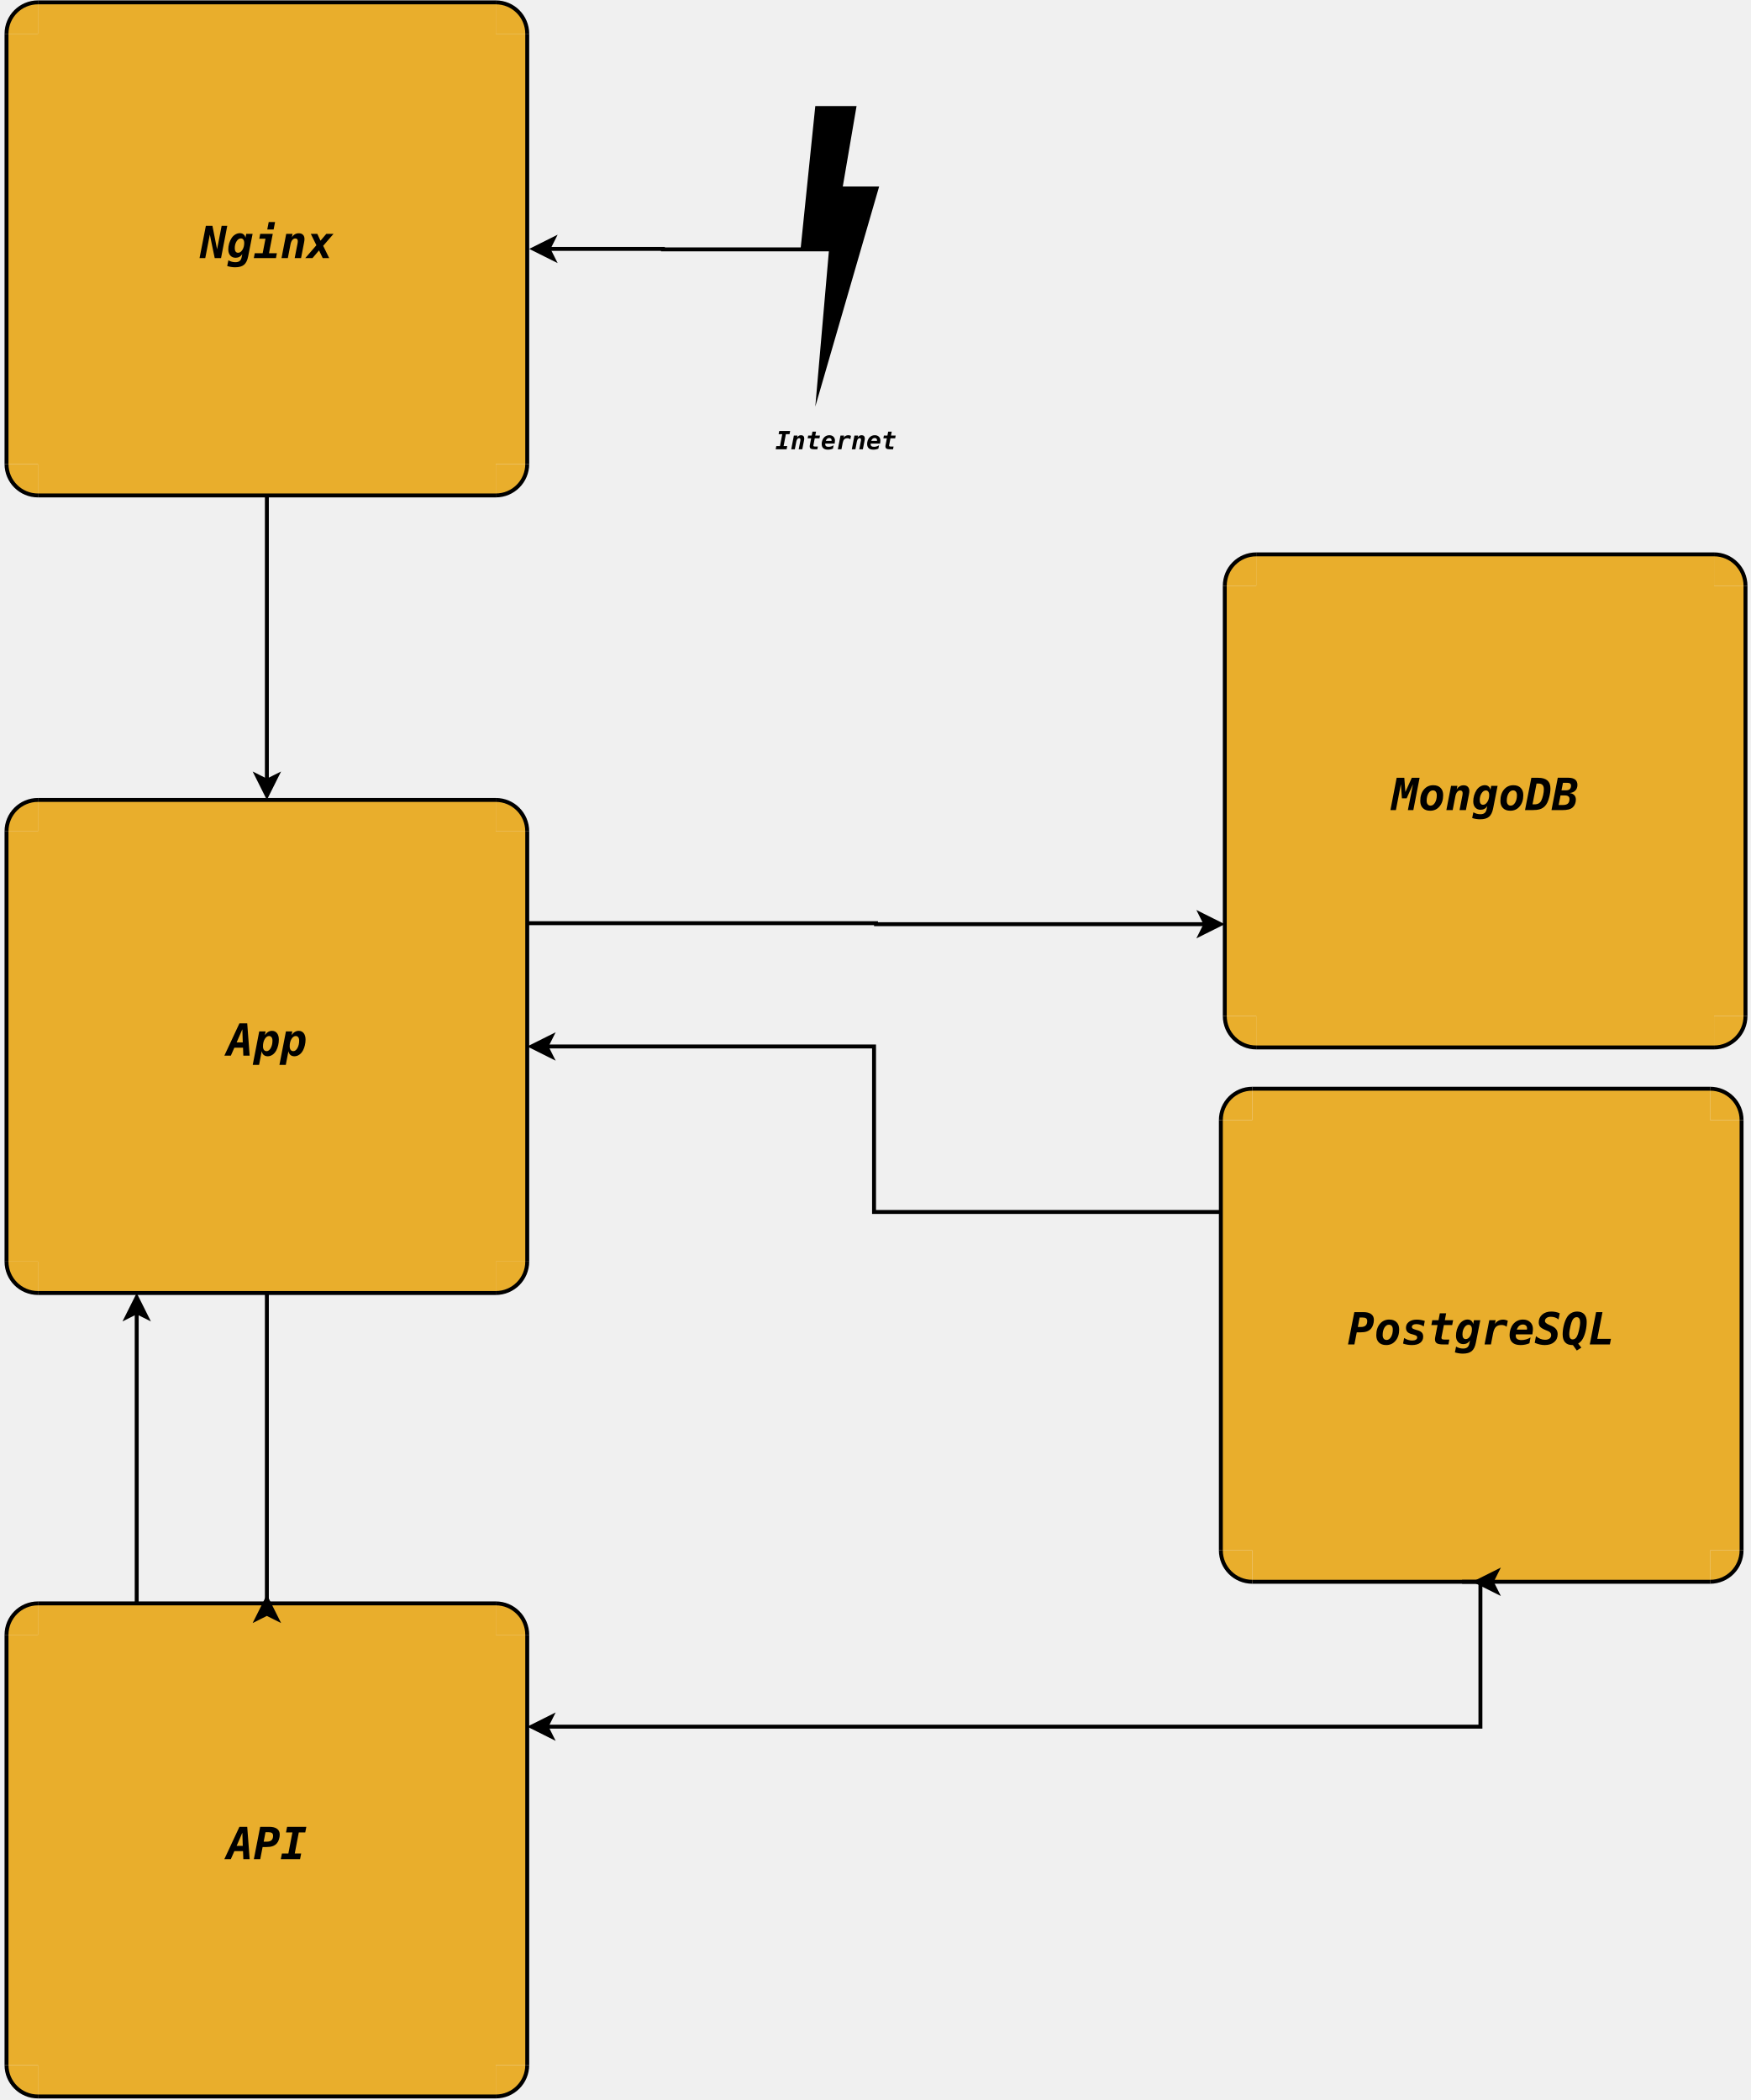
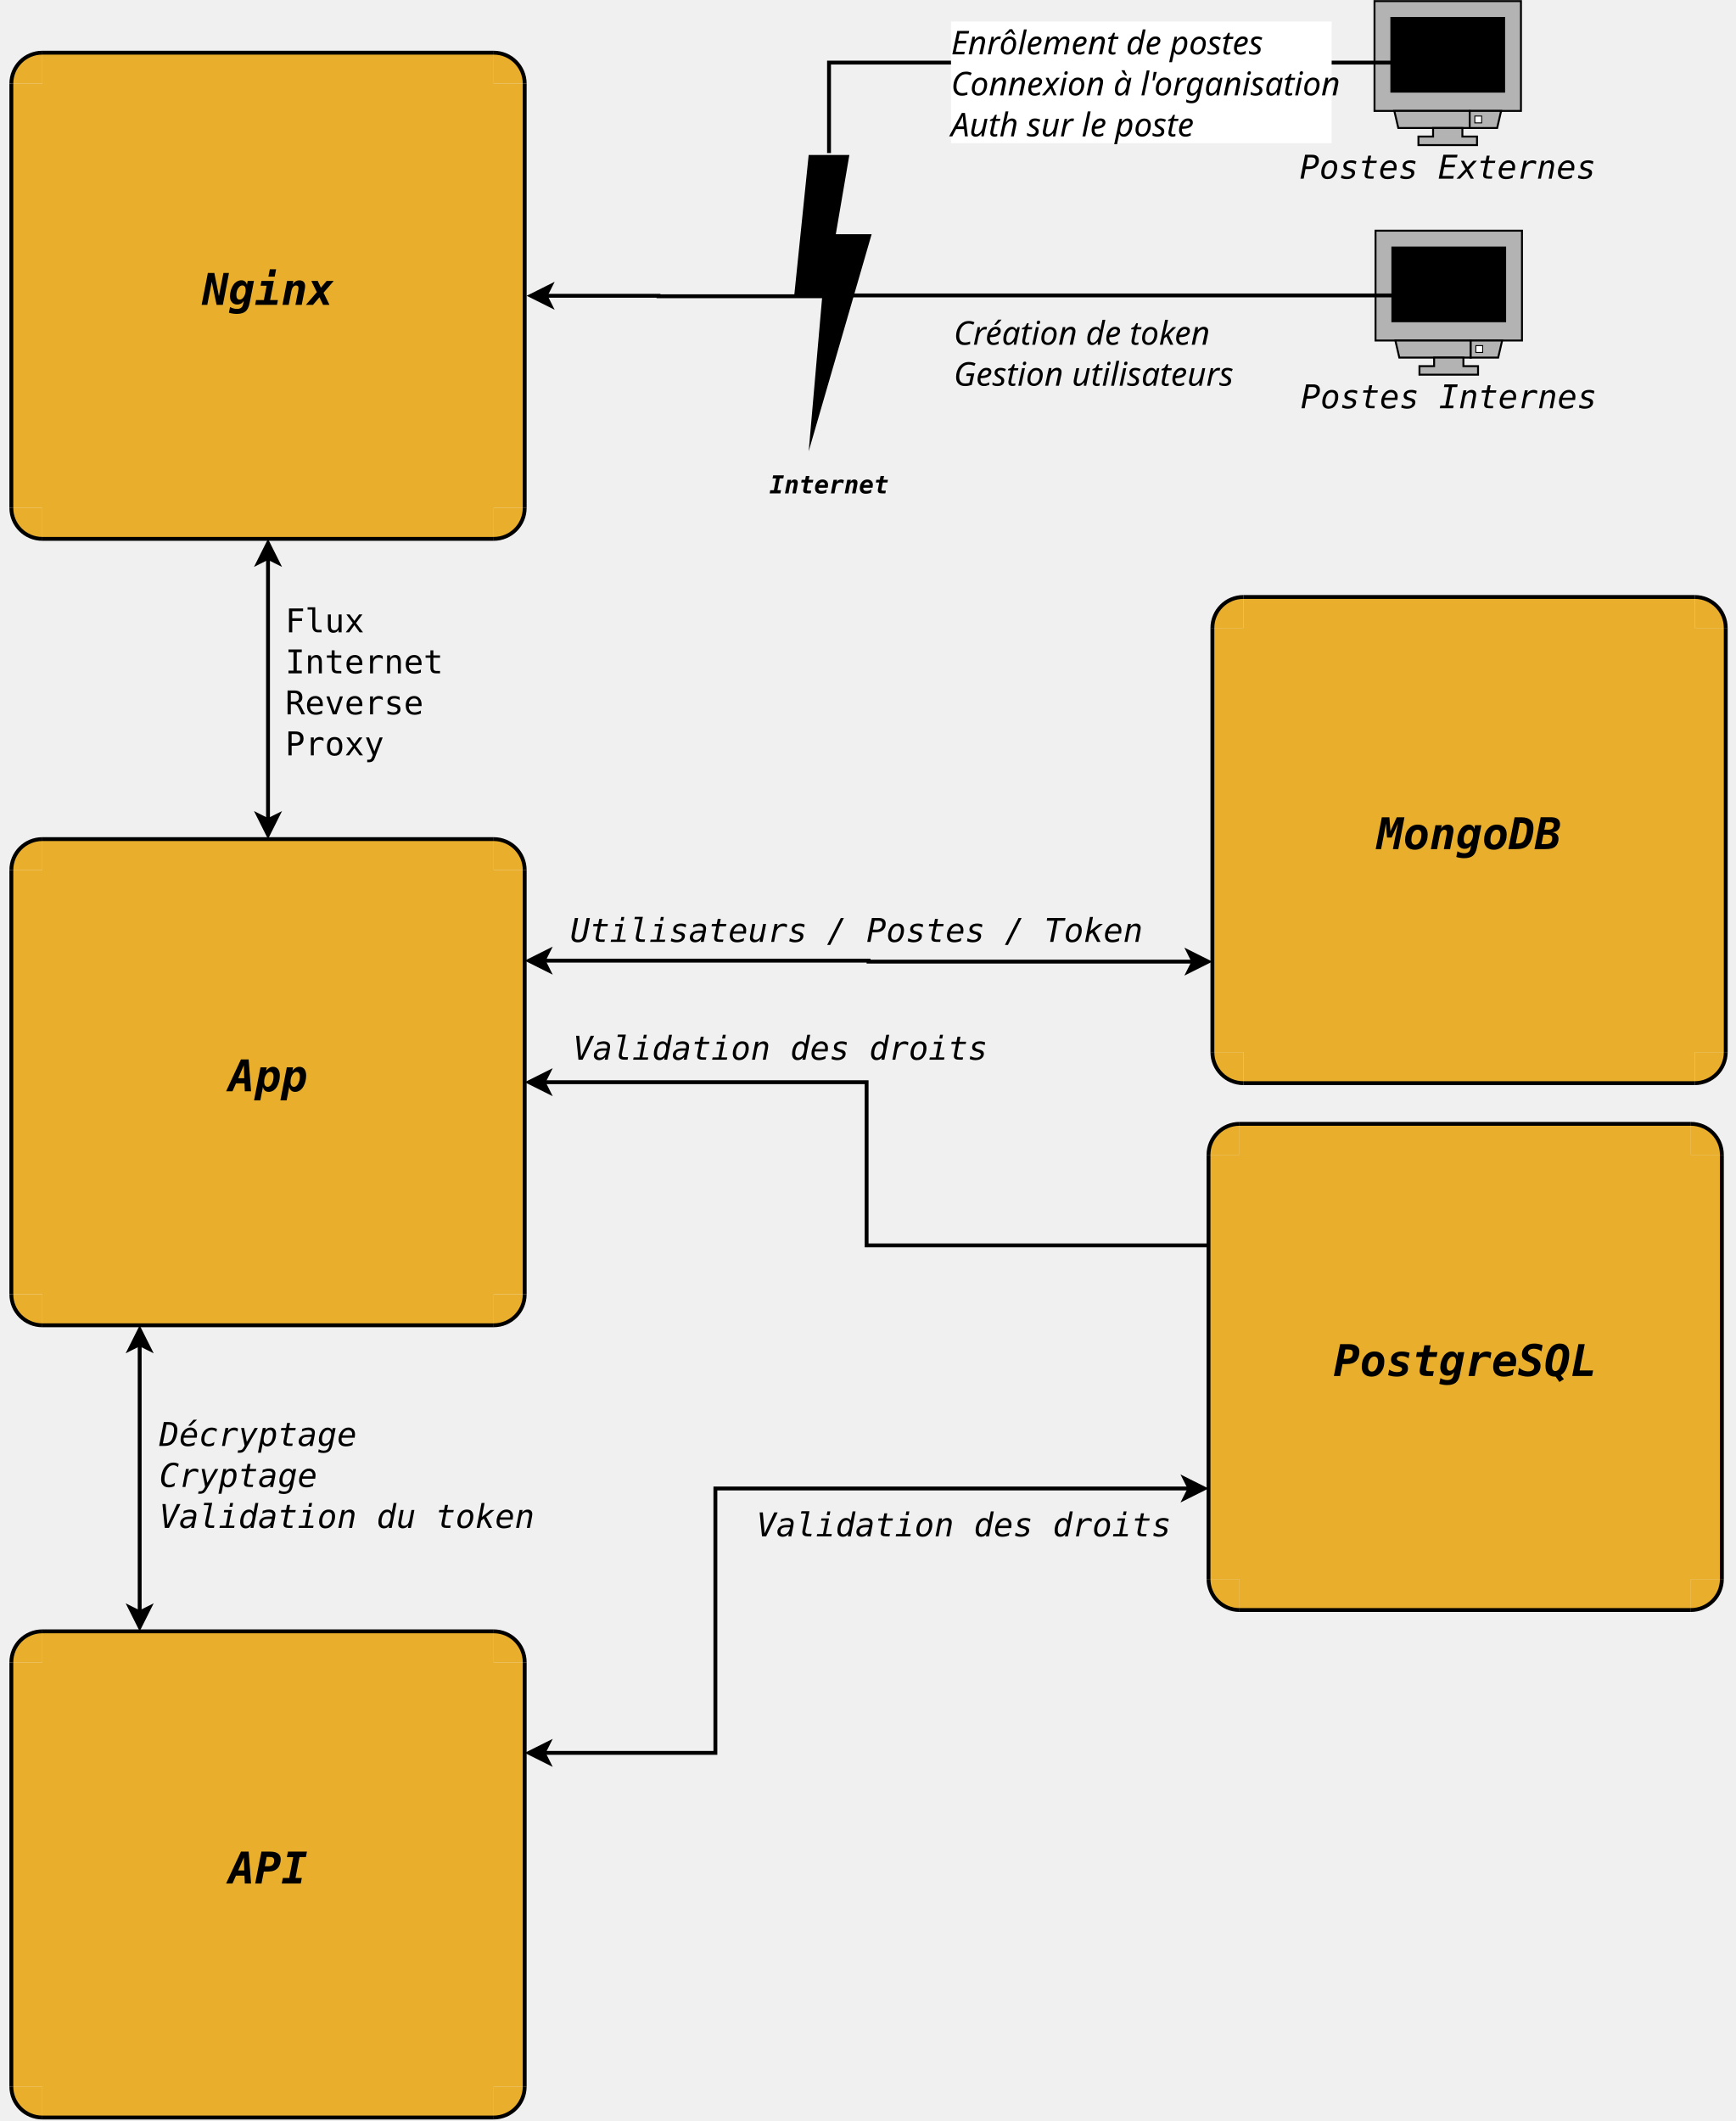
- <svg xmlns="http://www.w3.org/2000/svg" width="45cm" height="54cm" viewBox="131 -382 888 1069">
+ <svg xmlns="http://www.w3.org/2000/svg" width="45cm" height="55cm" viewBox="131 -408 888 1095">
  <g>
    <rect style="fill: #e9ae2c" x="148.9" y="-380.8" width="233" height="251" />
    <path style="fill: #e9ae2c" d="M 148.9,-380.8 A 16,16 0 0 0 132.9,-364.8 L 148.9,-364.8 z" />
    <path style="fill: #e9ae2c" d="M 397.9,-364.8 A 16,16 0 0 0 381.9,-380.8 L 381.9,-364.8 z" />
    <rect style="fill: #e9ae2c" x="132.9" y="-364.8" width="265" height="219" />
    <path style="fill: #e9ae2c" d="M 132.9,-145.8 A 16,16 0 0 0 148.9,-129.8 L 148.9,-145.8 z" />
    <path style="fill: #e9ae2c" d="M 381.9,-129.8 A 16,16 0 0 0 397.9,-145.8 L 381.9,-145.8 z" />
    <line style="fill: none; fill-opacity:0; stroke-width: 2; stroke: #000000" x1="148.9" y1="-380.8" x2="381.9" y2="-380.8" />
    <line style="fill: none; fill-opacity:0; stroke-width: 2; stroke: #000000" x1="148.9" y1="-129.8" x2="381.9" y2="-129.8" />
    <path style="fill: none; fill-opacity:0; stroke-width: 2; stroke: #000000" d="M 148.9,-380.8 A 16,16 0 0 0 132.9,-364.8" />
    <path style="fill: none; fill-opacity:0; stroke-width: 2; stroke: #000000" d="M 397.9,-364.8 A 16,16 0 0 0 381.9,-380.8" />
    <line style="fill: none; fill-opacity:0; stroke-width: 2; stroke: #000000" x1="132.9" y1="-364.8" x2="132.9" y2="-145.8" />
    <line style="fill: none; fill-opacity:0; stroke-width: 2; stroke: #000000" x1="397.9" y1="-364.8" x2="397.9" y2="-145.8" />
    <path style="fill: none; fill-opacity:0; stroke-width: 2; stroke: #000000" d="M 132.9,-145.8 A 16,16 0 0 0 148.9,-129.8" />
    <path style="fill: none; fill-opacity:0; stroke-width: 2; stroke: #000000" d="M 381.9,-129.8 A 16,16 0 0 0 397.9,-145.8" />
    <text font-size="22.578" style="fill: #000000;text-anchor:middle;font-family:monospace;font-style:oblique;font-weight:700" x="265.4" y="-250.611">
      <tspan x="265.4" y="-250.611">Nginx</tspan>
    </text>
  </g>
  <g>
    <rect style="fill: #e9ae2c" x="148.9" y="25.2" width="233" height="251" />
    <path style="fill: #e9ae2c" d="M 148.9,25.2 A 16,16 0 0 0 132.9,41.2 L 148.9,41.2 z" />
    <path style="fill: #e9ae2c" d="M 397.9,41.2 A 16,16 0 0 0 381.9,25.2 L 381.9,41.2 z" />
    <rect style="fill: #e9ae2c" x="132.9" y="41.2" width="265" height="219" />
    <path style="fill: #e9ae2c" d="M 132.9,260.2 A 16,16 0 0 0 148.9,276.2 L 148.9,260.2 z" />
    <path style="fill: #e9ae2c" d="M 381.9,276.2 A 16,16 0 0 0 397.9,260.2 L 381.9,260.2 z" />
    <line style="fill: none; fill-opacity:0; stroke-width: 2; stroke: #000000" x1="148.9" y1="25.2" x2="381.9" y2="25.2" />
    <line style="fill: none; fill-opacity:0; stroke-width: 2; stroke: #000000" x1="148.9" y1="276.2" x2="381.9" y2="276.2" />
    <path style="fill: none; fill-opacity:0; stroke-width: 2; stroke: #000000" d="M 148.9,25.2 A 16,16 0 0 0 132.9,41.2" />
    <path style="fill: none; fill-opacity:0; stroke-width: 2; stroke: #000000" d="M 397.9,41.2 A 16,16 0 0 0 381.9,25.2" />
    <line style="fill: none; fill-opacity:0; stroke-width: 2; stroke: #000000" x1="132.9" y1="41.2" x2="132.9" y2="260.2" />
    <line style="fill: none; fill-opacity:0; stroke-width: 2; stroke: #000000" x1="397.9" y1="41.2" x2="397.9" y2="260.2" />
    <path style="fill: none; fill-opacity:0; stroke-width: 2; stroke: #000000" d="M 132.9,260.2 A 16,16 0 0 0 148.9,276.2" />
    <path style="fill: none; fill-opacity:0; stroke-width: 2; stroke: #000000" d="M 381.9,276.2 A 16,16 0 0 0 397.9,260.2" />
    <text font-size="22.578" style="fill: #000000;text-anchor:middle;font-family:monospace;font-style:oblique;font-weight:700" x="265.4" y="155.389">
      <tspan x="265.4" y="155.389">App</tspan>
    </text>
  </g>
  <g>
    <rect style="fill: #e9ae2c" x="766.9" y="172.2" width="233" height="251" />
    <path style="fill: #e9ae2c" d="M 766.9,172.2 A 16,16 0 0 0 750.9,188.2 L 766.9,188.2 z" />
    <path style="fill: #e9ae2c" d="M 1015.9,188.2 A 16,16 0 0 0 999.9,172.2 L 999.9,188.2 z" />
    <rect style="fill: #e9ae2c" x="750.9" y="188.2" width="265" height="219" />
    <path style="fill: #e9ae2c" d="M 750.9,407.2 A 16,16 0 0 0 766.9,423.2 L 766.9,407.2 z" />
    <path style="fill: #e9ae2c" d="M 999.9,423.2 A 16,16 0 0 0 1015.9,407.2 L 999.9,407.2 z" />
    <line style="fill: none; fill-opacity:0; stroke-width: 2; stroke: #000000" x1="766.9" y1="172.2" x2="999.9" y2="172.2" />
    <line style="fill: none; fill-opacity:0; stroke-width: 2; stroke: #000000" x1="766.9" y1="423.2" x2="999.9" y2="423.2" />
    <path style="fill: none; fill-opacity:0; stroke-width: 2; stroke: #000000" d="M 766.9,172.2 A 16,16 0 0 0 750.9,188.2" />
    <path style="fill: none; fill-opacity:0; stroke-width: 2; stroke: #000000" d="M 1015.9,188.2 A 16,16 0 0 0 999.9,172.2" />
    <line style="fill: none; fill-opacity:0; stroke-width: 2; stroke: #000000" x1="750.9" y1="188.2" x2="750.9" y2="407.2" />
    <line style="fill: none; fill-opacity:0; stroke-width: 2; stroke: #000000" x1="1015.9" y1="188.2" x2="1015.9" y2="407.2" />
    <path style="fill: none; fill-opacity:0; stroke-width: 2; stroke: #000000" d="M 750.9,407.2 A 16,16 0 0 0 766.9,423.2" />
    <path style="fill: none; fill-opacity:0; stroke-width: 2; stroke: #000000" d="M 999.9,423.2 A 16,16 0 0 0 1015.9,407.2" />
    <text font-size="22.578" style="fill: #000000;text-anchor:middle;font-family:monospace;font-style:oblique;font-weight:700" x="883.4" y="302.389">
      <tspan x="883.4" y="302.389">PostgreSQL</tspan>
    </text>
  </g>
  <g>
    <rect style="fill: #e9ae2c" x="768.9" y="-99.8" width="233" height="251" />
    <path style="fill: #e9ae2c" d="M 768.9,-99.8 A 16,16 0 0 0 752.9,-83.8 L 768.9,-83.8 z" />
    <path style="fill: #e9ae2c" d="M 1017.9,-83.8 A 16,16 0 0 0 1001.9,-99.8 L 1001.9,-83.8 z" />
    <rect style="fill: #e9ae2c" x="752.9" y="-83.8" width="265" height="219" />
    <path style="fill: #e9ae2c" d="M 752.9,135.2 A 16,16 0 0 0 768.9,151.2 L 768.9,135.2 z" />
    <path style="fill: #e9ae2c" d="M 1001.9,151.2 A 16,16 0 0 0 1017.9,135.2 L 1001.9,135.2 z" />
    <line style="fill: none; fill-opacity:0; stroke-width: 2; stroke: #000000" x1="768.9" y1="-99.8" x2="1001.9" y2="-99.8" />
    <line style="fill: none; fill-opacity:0; stroke-width: 2; stroke: #000000" x1="768.9" y1="151.2" x2="1001.9" y2="151.2" />
    <path style="fill: none; fill-opacity:0; stroke-width: 2; stroke: #000000" d="M 768.9,-99.8 A 16,16 0 0 0 752.9,-83.8" />
    <path style="fill: none; fill-opacity:0; stroke-width: 2; stroke: #000000" d="M 1017.9,-83.8 A 16,16 0 0 0 1001.9,-99.8" />
    <line style="fill: none; fill-opacity:0; stroke-width: 2; stroke: #000000" x1="752.9" y1="-83.8" x2="752.9" y2="135.2" />
    <line style="fill: none; fill-opacity:0; stroke-width: 2; stroke: #000000" x1="1017.9" y1="-83.8" x2="1017.9" y2="135.2" />
    <path style="fill: none; fill-opacity:0; stroke-width: 2; stroke: #000000" d="M 752.9,135.2 A 16,16 0 0 0 768.9,151.2" />
    <path style="fill: none; fill-opacity:0; stroke-width: 2; stroke: #000000" d="M 1001.9,151.2 A 16,16 0 0 0 1017.9,135.2" />
    <text font-size="22.578" style="fill: #000000;text-anchor:middle;font-family:monospace;font-style:oblique;font-weight:700" x="885.4" y="30.389">
      <tspan x="885.4" y="30.389">MongoDB</tspan>
    </text>
  </g>
  <g>
    <rect style="fill: #e9ae2c" x="148.9" y="434.2" width="233" height="251" />
    <path style="fill: #e9ae2c" d="M 148.9,434.2 A 16,16 0 0 0 132.9,450.2 L 148.9,450.2 z" />
    <path style="fill: #e9ae2c" d="M 397.9,450.2 A 16,16 0 0 0 381.9,434.2 L 381.9,450.2 z" />
    <rect style="fill: #e9ae2c" x="132.9" y="450.2" width="265" height="219" />
    <path style="fill: #e9ae2c" d="M 132.9,669.2 A 16,16 0 0 0 148.9,685.2 L 148.9,669.2 z" />
    <path style="fill: #e9ae2c" d="M 381.9,685.2 A 16,16 0 0 0 397.9,669.2 L 381.9,669.2 z" />
    <line style="fill: none; fill-opacity:0; stroke-width: 2; stroke: #000000" x1="148.9" y1="434.2" x2="381.9" y2="434.2" />
    <line style="fill: none; fill-opacity:0; stroke-width: 2; stroke: #000000" x1="148.9" y1="685.2" x2="381.9" y2="685.2" />
    <path style="fill: none; fill-opacity:0; stroke-width: 2; stroke: #000000" d="M 148.9,434.2 A 16,16 0 0 0 132.9,450.2" />
    <path style="fill: none; fill-opacity:0; stroke-width: 2; stroke: #000000" d="M 397.9,450.2 A 16,16 0 0 0 381.9,434.2" />
    <line style="fill: none; fill-opacity:0; stroke-width: 2; stroke: #000000" x1="132.9" y1="450.2" x2="132.9" y2="669.2" />
    <line style="fill: none; fill-opacity:0; stroke-width: 2; stroke: #000000" x1="397.9" y1="450.2" x2="397.9" y2="669.2" />
    <path style="fill: none; fill-opacity:0; stroke-width: 2; stroke: #000000" d="M 132.9,669.2 A 16,16 0 0 0 148.9,685.2" />
    <path style="fill: none; fill-opacity:0; stroke-width: 2; stroke: #000000" d="M 381.9,685.2 A 16,16 0 0 0 397.9,669.2" />
    <text font-size="22.578" style="fill: #000000;text-anchor:middle;font-family:monospace;font-style:oblique;font-weight:700" x="265.4" y="564.389">
      <tspan x="265.4" y="564.389">API</tspan>
    </text>
  </g>
  <g>
-     <polyline style="fill: none; fill-opacity:0; stroke-width: 2; stroke: #000000" points="265.4,-129.8 265.4,-52.3 265.4,-52.3 265.4,15.464 " />
+     <polyline style="fill: none; fill-opacity:0; stroke-width: 2; stroke: #000000" points="265.4,-120.064 265.4,-52.3 265.4,-52.3 265.4,15.464 " />
+     <polygon style="fill: #000000" points="265.4,-127.564 270.4,-117.564 265.4,-120.064 260.4,-117.564 " />
+     <polygon style="fill: none; fill-opacity:0; stroke-width: 2; stroke: #000000" points="265.4,-127.564 270.4,-117.564 265.4,-120.064 260.4,-117.564 " />
    <polygon style="fill: #000000" points="265.4,22.964 260.4,12.964 265.4,15.464 270.4,12.964 " />
    <polygon style="fill: none; fill-opacity:0; stroke-width: 2; stroke: #000000" points="265.4,22.964 260.4,12.964 265.4,15.464 270.4,12.964 " />
  </g>
  <g>
    <polygon style="fill: #000000" points="544.5,-328 565.5,-328 558.5,-287.081 577,-287.081 544.5,-175 551.5,-255.058 537,-255.058 " />
    <text font-size="12.8" style="fill: #000000;text-anchor:middle;font-family:monospace;font-style:oblique;font-weight:700" x="555" y="-153.287">
      <tspan x="555" y="-153.287">Internet</tspan>
    </text>
  </g>
  <g>
    <polyline style="fill: none; fill-opacity:0; stroke-width: 2; stroke: #000000" points="555,-255.058 466.954,-255.058 466.954,-255.3 408.644,-255.3 " />
    <polygon style="fill: #000000" points="401.144,-255.3 411.144,-260.3 408.644,-255.3 411.144,-250.3 " />
    <polygon style="fill: none; fill-opacity:0; stroke-width: 2; stroke: #000000" points="401.144,-255.3 411.144,-260.3 408.644,-255.3 411.144,-250.3 " />
  </g>
  <g>
-     <polyline style="fill: none; fill-opacity:0; stroke-width: 2; stroke: #000000" points="265.4,276.2 265.4,277.2 265.4,433.2 265.4,424.464 " />
-     <polygon style="fill: #000000" points="265.4,431.964 270.4,441.964 265.4,439.464 260.4,441.964 " />
-     <polygon style="fill: none; fill-opacity:0; stroke-width: 2; stroke: #000000" points="265.4,431.964 270.4,441.964 265.4,439.464 260.4,441.964 " />
-   </g>
-   <g>
-     <polyline style="fill: none; fill-opacity:0; stroke-width: 2; stroke: #000000" points="199.15,434.2 199.15,353.6 199.15,353.6 199.15,285.936 " />
+     <polyline style="fill: none; fill-opacity:0; stroke-width: 2; stroke: #000000" points="199.15,424.464 199.15,353.6 199.15,353.6 199.15,285.936 " />
+     <polygon style="fill: #000000" points="199.15,431.964 194.15,421.964 199.15,424.464 204.15,421.964 " />
+     <polygon style="fill: none; fill-opacity:0; stroke-width: 2; stroke: #000000" points="199.15,431.964 194.15,421.964 199.15,424.464 204.15,421.964 " />
    <polygon style="fill: #000000" points="199.15,278.436 204.15,288.436 199.15,285.936 194.15,288.436 " />
    <polygon style="fill: none; fill-opacity:0; stroke-width: 2; stroke: #000000" points="199.15,278.436 204.15,288.436 199.15,285.936 194.15,288.436 " />
  </g>
  <g>
-     <polyline style="fill: none; fill-opacity:0; stroke-width: 2; stroke: #000000" points="407.636,496.95 883,496.95 883,423.2 873.664,423.2 " />
+     <polyline style="fill: none; fill-opacity:0; stroke-width: 2; stroke: #000000" points="407.636,496.95 496.337,496.95 496.337,360.45 741.164,360.45 " />
    <polygon style="fill: #000000" points="400.136,496.95 410.136,491.95 407.636,496.95 410.136,501.95 " />
    <polygon style="fill: none; fill-opacity:0; stroke-width: 2; stroke: #000000" points="400.136,496.95 410.136,491.95 407.636,496.95 410.136,501.95 " />
-     <polygon style="fill: #000000" points="881.164,423.2 891.164,418.2 888.664,423.2 891.164,428.2 " />
-     <polygon style="fill: none; fill-opacity:0; stroke-width: 2; stroke: #000000" points="881.164,423.2 891.164,418.2 888.664,423.2 891.164,428.2 " />
-   </g>
-   <g>
-     <polyline style="fill: none; fill-opacity:0; stroke-width: 2; stroke: #000000" points="397.9,87.95 575.4,87.95 575.4,88.45 743.164,88.45 " />
+     <polygon style="fill: #000000" points="748.664,360.45 738.664,365.45 741.164,360.45 738.664,355.45 " />
+     <polygon style="fill: none; fill-opacity:0; stroke-width: 2; stroke: #000000" points="748.664,360.45 738.664,365.45 741.164,360.45 738.664,355.45 " />
+   </g>
+   <g>
+     <polyline style="fill: none; fill-opacity:0; stroke-width: 2; stroke: #000000" points="407.636,87.95 575.4,87.95 575.4,88.45 743.164,88.45 " />
+     <polygon style="fill: #000000" points="400.136,87.95 410.136,82.95 407.636,87.95 410.136,92.95 " />
+     <polygon style="fill: none; fill-opacity:0; stroke-width: 2; stroke: #000000" points="400.136,87.95 410.136,82.95 407.636,87.95 410.136,92.95 " />
    <polygon style="fill: #000000" points="750.664,88.45 740.664,93.45 743.164,88.45 740.664,83.45 " />
    <polygon style="fill: none; fill-opacity:0; stroke-width: 2; stroke: #000000" points="750.664,88.45 740.664,93.45 743.164,88.45 740.664,83.45 " />
  </g>
  <g>
    <polyline style="fill: none; fill-opacity:0; stroke-width: 2; stroke: #000000" points="750.9,234.95 574.4,234.95 574.4,150.7 407.636,150.7 " />
    <polygon style="fill: #000000" points="400.136,150.7 410.136,145.7 407.636,150.7 410.136,155.7 " />
    <polygon style="fill: none; fill-opacity:0; stroke-width: 2; stroke: #000000" points="400.136,150.7 410.136,145.7 407.636,150.7 410.136,155.7 " />
  </g>
+   <text font-size="16.933" style="fill: #000000;text-anchor:start;font-family:monospace;font-style:oblique;font-weight:normal" x="421.384" y="78.275">
+     <tspan x="421.384" y="78.275">Utilisateurs / Postes / Token</tspan>
+   </text>
+   <text font-size="16.933" style="fill: #000000;text-anchor:start;font-family:monospace;font-style:oblique;font-weight:normal" x="209.252" y="338.49">
+     <tspan x="209.252" y="338.49">Décryptage</tspan>
+     <tspan x="209.252" y="359.657">Cryptage</tspan>
+     <tspan x="209.252" y="380.823">Validation du token</tspan>
+   </text>
+   <text font-size="16.933" style="fill: #000000;text-anchor:start;font-family:monospace;font-style:oblique;font-weight:normal" x="422.798" y="139.086">
+     <tspan x="422.798" y="139.086">Validation des droits</tspan>
+   </text>
+   <text font-size="16.933" style="fill: #000000;text-anchor:start;font-family:monospace;font-style:oblique;font-weight:normal" x="517.55" y="385.159">
+     <tspan x="517.55" y="385.159">Validation des droits</tspan>
+   </text>
+   <text font-size="16.933" style="fill: #000000;text-anchor:start;font-family:monospace;font-style:normal;font-weight:normal" x="274.306" y="-81.531">
+     <tspan x="274.306" y="-81.531">Flux</tspan>
+     <tspan x="274.306" y="-60.365">Internet</tspan>
+     <tspan x="274.306" y="-39.198">Reverse</tspan>
+     <tspan x="274.306" y="-18.032">Proxy</tspan>
+   </text>
+   <g>
+     <rect style="fill: #b3b3b3" x="837.114" y="-288.903" width="75.6" height="56.7" />
+     <rect style="fill: none; fill-opacity:0; stroke-width: 1; stroke: #000000" x="837.114" y="-288.903" width="75.6" height="56.7" />
+     <rect style="fill: #000000" x="845.304" y="-280.713" width="59.22" height="39.06" />
+     <polygon style="fill: #b3b3b3" points="847.351,-232.203 886.254,-232.203 886.254,-223.383 849.399,-223.383 " />
+     <polygon style="fill: none; fill-opacity:0; stroke-width: 1; stroke: #000000" points="847.351,-232.203 886.254,-232.203 886.254,-223.383 849.399,-223.383 " />
+     <polygon style="fill: #b3b3b3" points="886.254,-232.203 902.477,-232.203 900.429,-223.383 886.254,-223.383 " />
+     <polygon style="fill: none; fill-opacity:0; stroke-width: 1; stroke: #000000" points="886.254,-232.203 902.477,-232.203 900.429,-223.383 886.254,-223.383 " />
+     <rect style="fill: #ffffff" x="888.9" y="-229.557" width="3.528" height="3.528" />
+     <rect style="fill: none; fill-opacity:0; stroke-width: 0.5; stroke: #000000" x="888.9" y="-229.557" width="3.528" height="3.528" />
+     <polygon style="fill: #b3b3b3" points="867.354,-223.383 882.474,-223.383 882.474,-218.973 890.034,-218.973 890.034,-214.563 859.794,-214.563 859.794,-218.973 867.354,-218.973 " />
+     <polygon style="fill: none; fill-opacity:0; stroke-width: 1; stroke: #000000" points="867.354,-223.383 882.474,-223.383 882.474,-218.973 890.034,-218.973 890.034,-214.563 859.794,-214.563 859.794,-218.973 867.354,-218.973 " />
+     <text font-size="16.933" style="fill: #000000;text-anchor:middle;font-family:monospace;font-style:oblique;font-weight:normal" x="874.914" y="-197.226">
+       <tspan x="874.914" y="-197.226">Postes Internes</tspan>
+     </text>
+   </g>
+   <g>
+     <polyline style="fill: none; fill-opacity:0; stroke-width: 2; stroke: #000000" points="555,-255.058 555,-255.48 874.914,-255.48 874.914,-261.469 " />
+     <polygon style="fill: #000000" points="874.914,-253.969 869.914,-263.969 874.914,-261.469 879.914,-263.969 " />
+     <polygon style="fill: none; fill-opacity:0; stroke-width: 2; stroke: #000000" points="874.914,-253.969 869.914,-263.969 874.914,-261.469 879.914,-263.969 " />
+   </g>
+   <text font-size="16.933" style="fill: #000000;text-anchor:start;font-family:sans-serif;font-style:oblique;font-weight:normal" x="619.374" y="-230.024">
+     <tspan x="619.374" y="-230.024">Création de token</tspan>
+     <tspan x="619.374" y="-208.857">Gestion utilisateurs</tspan>
+   </text>
+   <g>
+     <rect style="fill: #b3b3b3" x="836.584" y="-407.432" width="75.6" height="56.7" />
+     <rect style="fill: none; fill-opacity:0; stroke-width: 1; stroke: #000000" x="836.584" y="-407.432" width="75.6" height="56.7" />
+     <rect style="fill: #000000" x="844.774" y="-399.242" width="59.22" height="39.06" />
+     <polygon style="fill: #b3b3b3" points="846.822,-350.732 885.725,-350.732 885.725,-341.912 848.869,-341.912 " />
+     <polygon style="fill: none; fill-opacity:0; stroke-width: 1; stroke: #000000" points="846.822,-350.732 885.725,-350.732 885.725,-341.912 848.869,-341.912 " />
+     <polygon style="fill: #b3b3b3" points="885.725,-350.732 901.947,-350.732 899.9,-341.912 885.725,-341.912 " />
+     <polygon style="fill: none; fill-opacity:0; stroke-width: 1; stroke: #000000" points="885.725,-350.732 901.947,-350.732 899.9,-341.912 885.725,-341.912 " />
+     <rect style="fill: #ffffff" x="888.371" y="-348.086" width="3.528" height="3.528" />
+     <rect style="fill: none; fill-opacity:0; stroke-width: 0.5; stroke: #000000" x="888.371" y="-348.086" width="3.528" height="3.528" />
+     <polygon style="fill: #b3b3b3" points="866.824,-341.912 881.945,-341.912 881.945,-337.502 889.505,-337.502 889.505,-333.092 859.264,-333.092 859.264,-337.502 866.824,-337.502 " />
+     <polygon style="fill: none; fill-opacity:0; stroke-width: 1; stroke: #000000" points="866.824,-341.912 881.945,-341.912 881.945,-337.502 889.505,-337.502 889.505,-333.092 859.264,-333.092 859.264,-337.502 866.824,-337.502 " />
+     <text font-size="16.933" style="fill: #000000;text-anchor:middle;font-family:monospace;font-style:oblique;font-weight:normal" x="874.384" y="-315.755">
+       <tspan x="874.384" y="-315.755">Postes Externes</tspan>
+     </text>
+   </g>
+   <g>
+     <polyline style="fill: none; fill-opacity:0; stroke-width: 2; stroke: #000000" points="555,-328.994 555,-375.688 874.384,-375.688 874.384,-379.998 " />
+     <polygon style="fill: #000000" points="874.384,-372.498 869.384,-382.498 874.384,-379.998 879.384,-382.498 " />
+     <polygon style="fill: none; fill-opacity:0; stroke-width: 2; stroke: #000000" points="874.384,-372.498 869.384,-382.498 874.384,-379.998 879.384,-382.498 " />
+   </g>
+   <g>
+     <rect style="fill: #ffffff" x="617.959" y="-396.881" width="196.5" height="62.783" />
+     <text font-size="16.933" style="fill: #000000;text-anchor:start;font-family:sans-serif;font-style:oblique;font-weight:normal" x="617.959" y="-379.931">
+       <tspan x="617.959" y="-379.931">Enrôlement de postes</tspan>
+       <tspan x="617.959" y="-358.764">Connexion à l'organisation</tspan>
+       <tspan x="617.959" y="-337.597">Auth sur le poste</tspan>
+     </text>
+   </g>
</svg>
